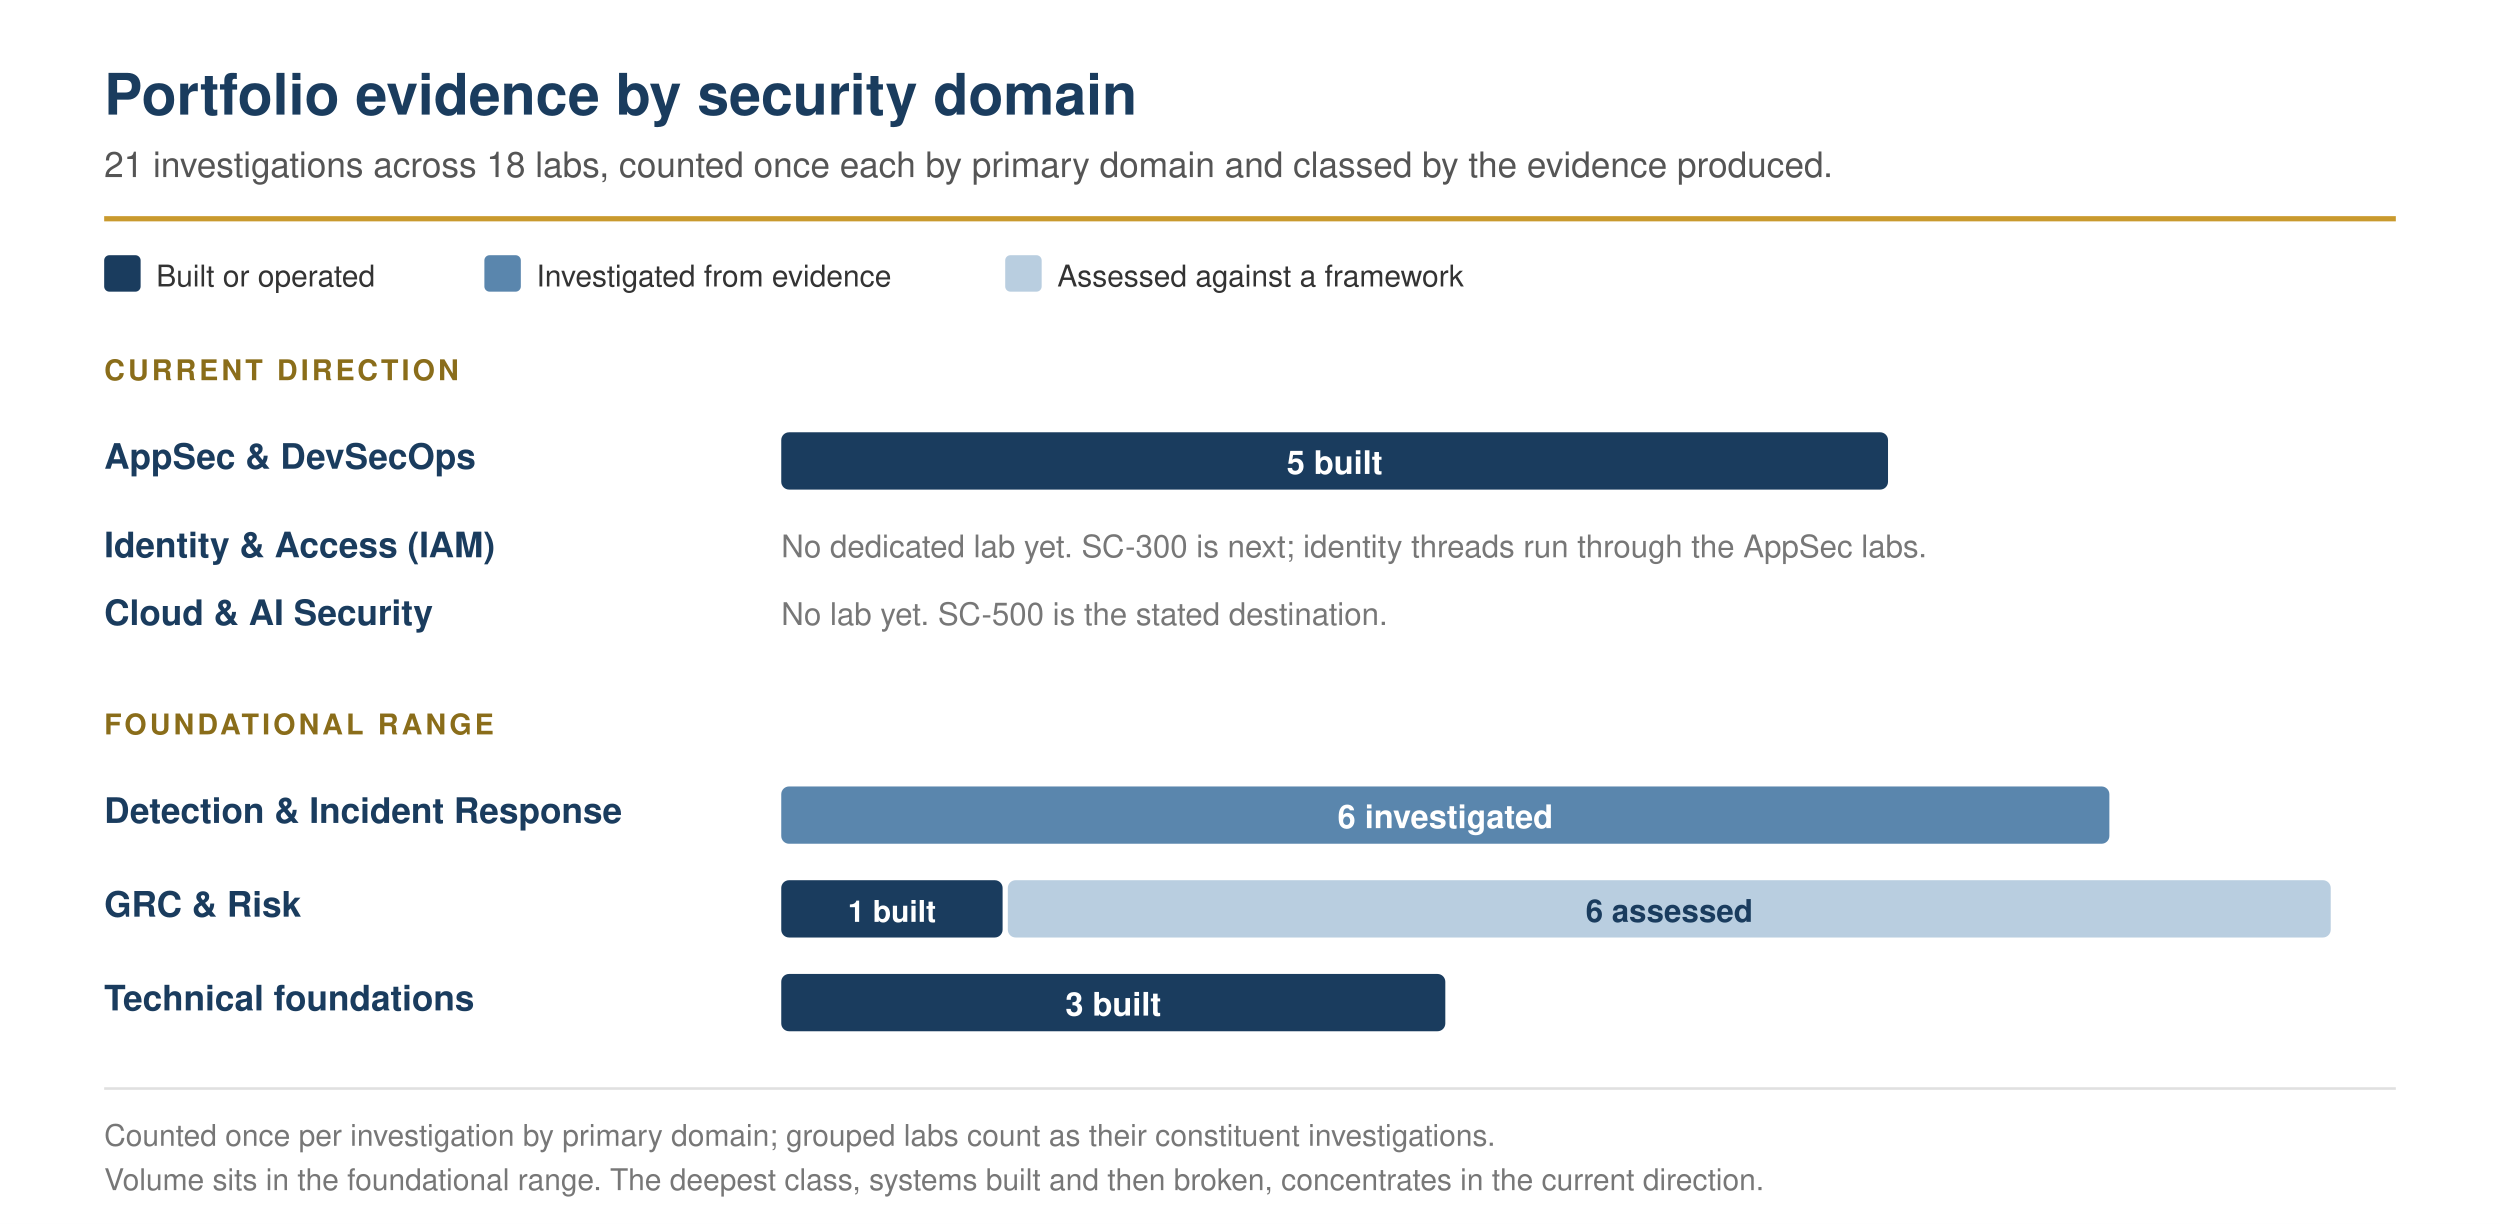
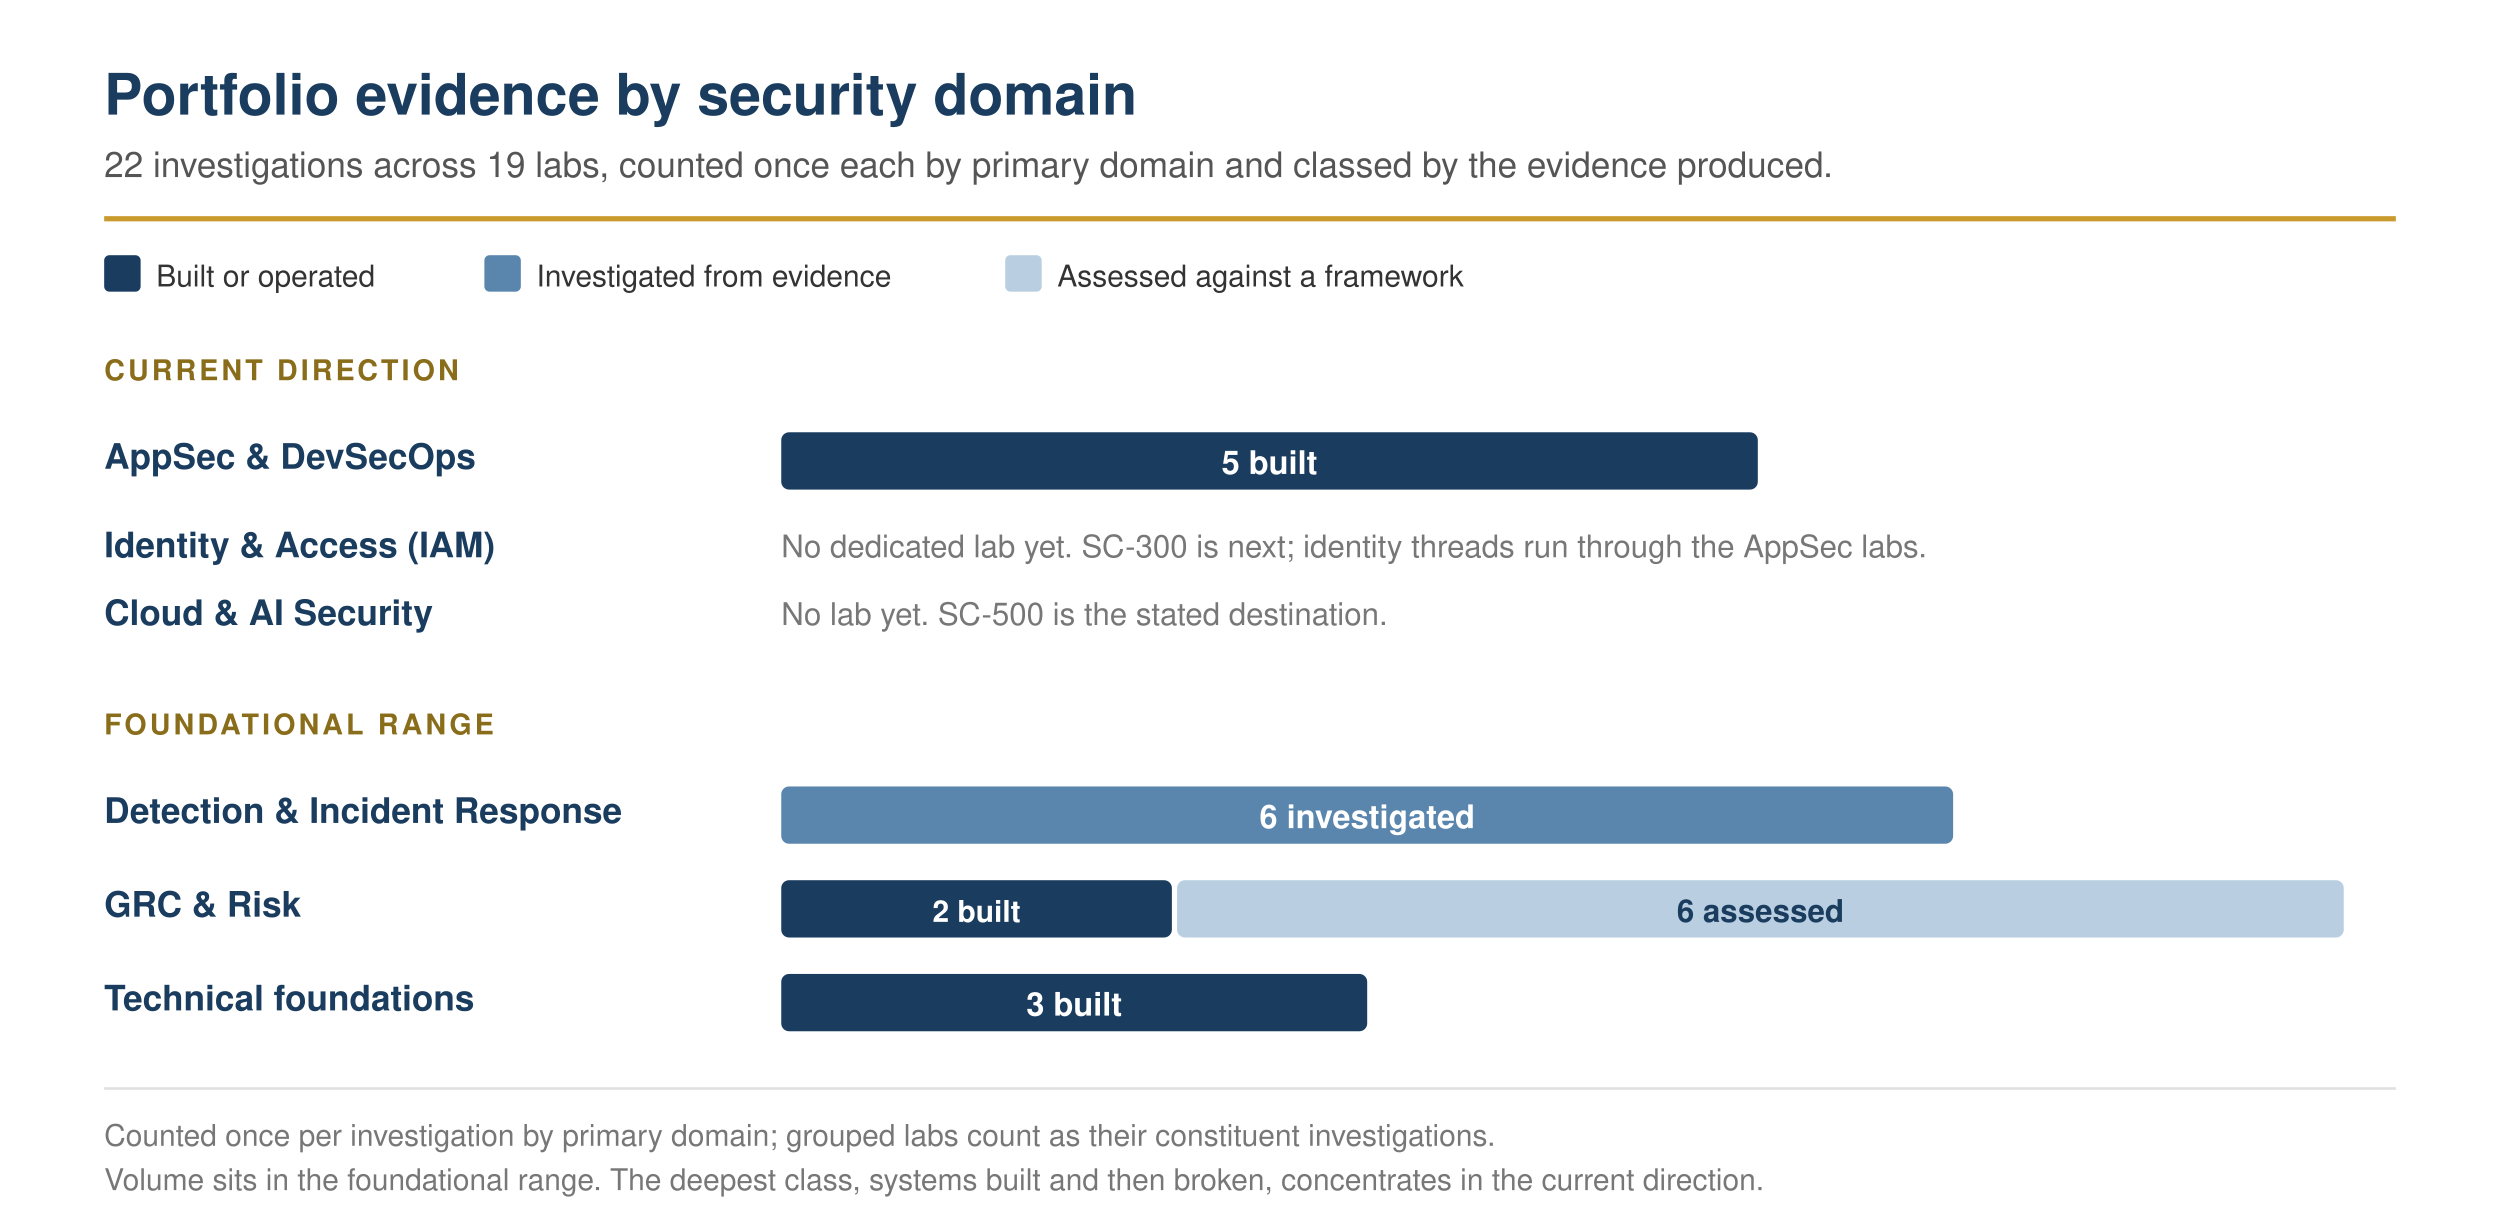
- <svg xmlns="http://www.w3.org/2000/svg" viewBox="0 0 960 470" font-family="Helvetica, Arial, sans-serif" role="img" aria-label="Portfolio evidence by security domain. Current direction: AppSec and DevSecOps, five built or operated; Identity and Access, no dedicated lab yet; Cloud and AI, no lab yet. Foundational range: Detection and incident response, six investigated from evidence; GRC and risk, one built and six assessed against a framework; Technical foundations, three built.">
+ <svg xmlns="http://www.w3.org/2000/svg" viewBox="0 0 960 470" font-family="Helvetica, Arial, sans-serif" role="img" aria-label="Portfolio evidence by security domain. Current direction: AppSec and DevSecOps, five built or operated; Identity and Access, no dedicated lab yet; Cloud and AI, no lab yet. Foundational range: Detection and incident response, six investigated from evidence; GRC and risk, two built and six assessed against a framework; Technical foundations, three built.">
  <rect width="960" height="470" fill="#ffffff" />
  <text x="40" y="44" font-size="22" font-weight="700" fill="#1a3c5e">Portfolio evidence by security domain</text>
-   <text x="40" y="68" font-size="13.5" fill="#555555">21 investigations across 18 labs, counted once each by primary domain and classed by the evidence produced.</text>
+   <text x="40" y="68" font-size="13.5" fill="#555555">22 investigations across 19 labs, counted once each by primary domain and classed by the evidence produced.</text>
  <line x1="40" y1="84" x2="920" y2="84" stroke="#c99a2e" stroke-width="2" />
  <rect x="40" y="98" width="14" height="14" rx="2" fill="#1a3c5e" />
  <text x="60" y="110" font-size="11.5" fill="#333333">Built or operated</text>
  <rect x="186" y="98" width="14" height="14" rx="2" fill="#5a86ad" />
  <text x="206" y="110" font-size="11.5" fill="#333333">Investigated from evidence</text>
  <rect x="386" y="98" width="14" height="14" rx="2" fill="#b9cee0" />
  <text x="406" y="110" font-size="11.5" fill="#333333">Assessed against a framework</text>
  <text x="40" y="146" font-size="11" font-weight="700" fill="#8a6d1a" letter-spacing="1.2">CURRENT DIRECTION</text>
  <text x="40" y="180" font-size="13.5" font-weight="700" fill="#1a3c5e">AppSec &amp; DevSecOps</text>
-   <rect x="300" y="166" width="425" height="22" rx="3" fill="#1a3c5e" />
-   <text x="512.5" y="182" font-size="12.5" font-weight="700" fill="#ffffff" text-anchor="middle">5 built</text>
+   <rect x="300" y="166" width="375" height="22" rx="3" fill="#1a3c5e" />
+   <text x="487.5" y="182" font-size="12.5" font-weight="700" fill="#ffffff" text-anchor="middle">5 built</text>
  <text x="40" y="214" font-size="13.5" font-weight="700" fill="#1a3c5e">Identity &amp; Access (IAM)</text>
  <text x="300" y="214" font-size="12" fill="#777777">No dedicated lab yet. SC-300 is next; identity threads run through the AppSec labs.</text>
  <text x="40" y="240" font-size="13.5" font-weight="700" fill="#1a3c5e">Cloud &amp; AI Security</text>
  <text x="300" y="240" font-size="12" fill="#777777">No lab yet. SC-500 is the stated destination.</text>
  <text x="40" y="282" font-size="11" font-weight="700" fill="#8a6d1a" letter-spacing="1.2">FOUNDATIONAL RANGE</text>
  <text x="40" y="316" font-size="13.5" font-weight="700" fill="#1a3c5e">Detection &amp; Incident Response</text>
-   <rect x="300" y="302" width="510" height="22" rx="3" fill="#5a86ad" />
-   <text x="555" y="318" font-size="12.5" font-weight="700" fill="#ffffff" text-anchor="middle">6 investigated</text>
+   <rect x="300" y="302" width="450" height="22" rx="3" fill="#5a86ad" />
+   <text x="525" y="318" font-size="12.5" font-weight="700" fill="#ffffff" text-anchor="middle">6 investigated</text>
  <text x="40" y="352" font-size="13.5" font-weight="700" fill="#1a3c5e">GRC &amp; Risk</text>
-   <rect x="300" y="338" width="85" height="22" rx="3" fill="#1a3c5e" />
-   <text x="342.5" y="354" font-size="11.5" font-weight="700" fill="#ffffff" text-anchor="middle">1 built</text>
-   <rect x="387" y="338" width="508" height="22" rx="3" fill="#b9cee0" />
-   <text x="641" y="354" font-size="12" font-weight="700" fill="#1a3c5e" text-anchor="middle">6 assessed</text>
+   <rect x="300" y="338" width="150" height="22" rx="3" fill="#1a3c5e" />
+   <text x="375" y="354" font-size="11.5" font-weight="700" fill="#ffffff" text-anchor="middle">2 built</text>
+   <rect x="452" y="338" width="448" height="22" rx="3" fill="#b9cee0" />
+   <text x="676" y="354" font-size="12" font-weight="700" fill="#1a3c5e" text-anchor="middle">6 assessed</text>
  <text x="40" y="388" font-size="13.5" font-weight="700" fill="#1a3c5e">Technical foundations</text>
-   <rect x="300" y="374" width="255" height="22" rx="3" fill="#1a3c5e" />
-   <text x="427.5" y="390" font-size="12.5" font-weight="700" fill="#ffffff" text-anchor="middle">3 built</text>
+   <rect x="300" y="374" width="225" height="22" rx="3" fill="#1a3c5e" />
+   <text x="412.5" y="390" font-size="12.5" font-weight="700" fill="#ffffff" text-anchor="middle">3 built</text>
  <line x1="40" y1="418" x2="920" y2="418" stroke="#e0e0e0" stroke-width="1" />
  <text x="40" y="440" font-size="11.5" fill="#777777">Counted once per investigation by primary domain; grouped labs count as their constituent investigations.</text>
  <text x="40" y="457" font-size="11.5" fill="#777777">Volume sits in the foundational range. The deepest class, systems built and then broken, concentrates in the current direction.</text>
</svg>
